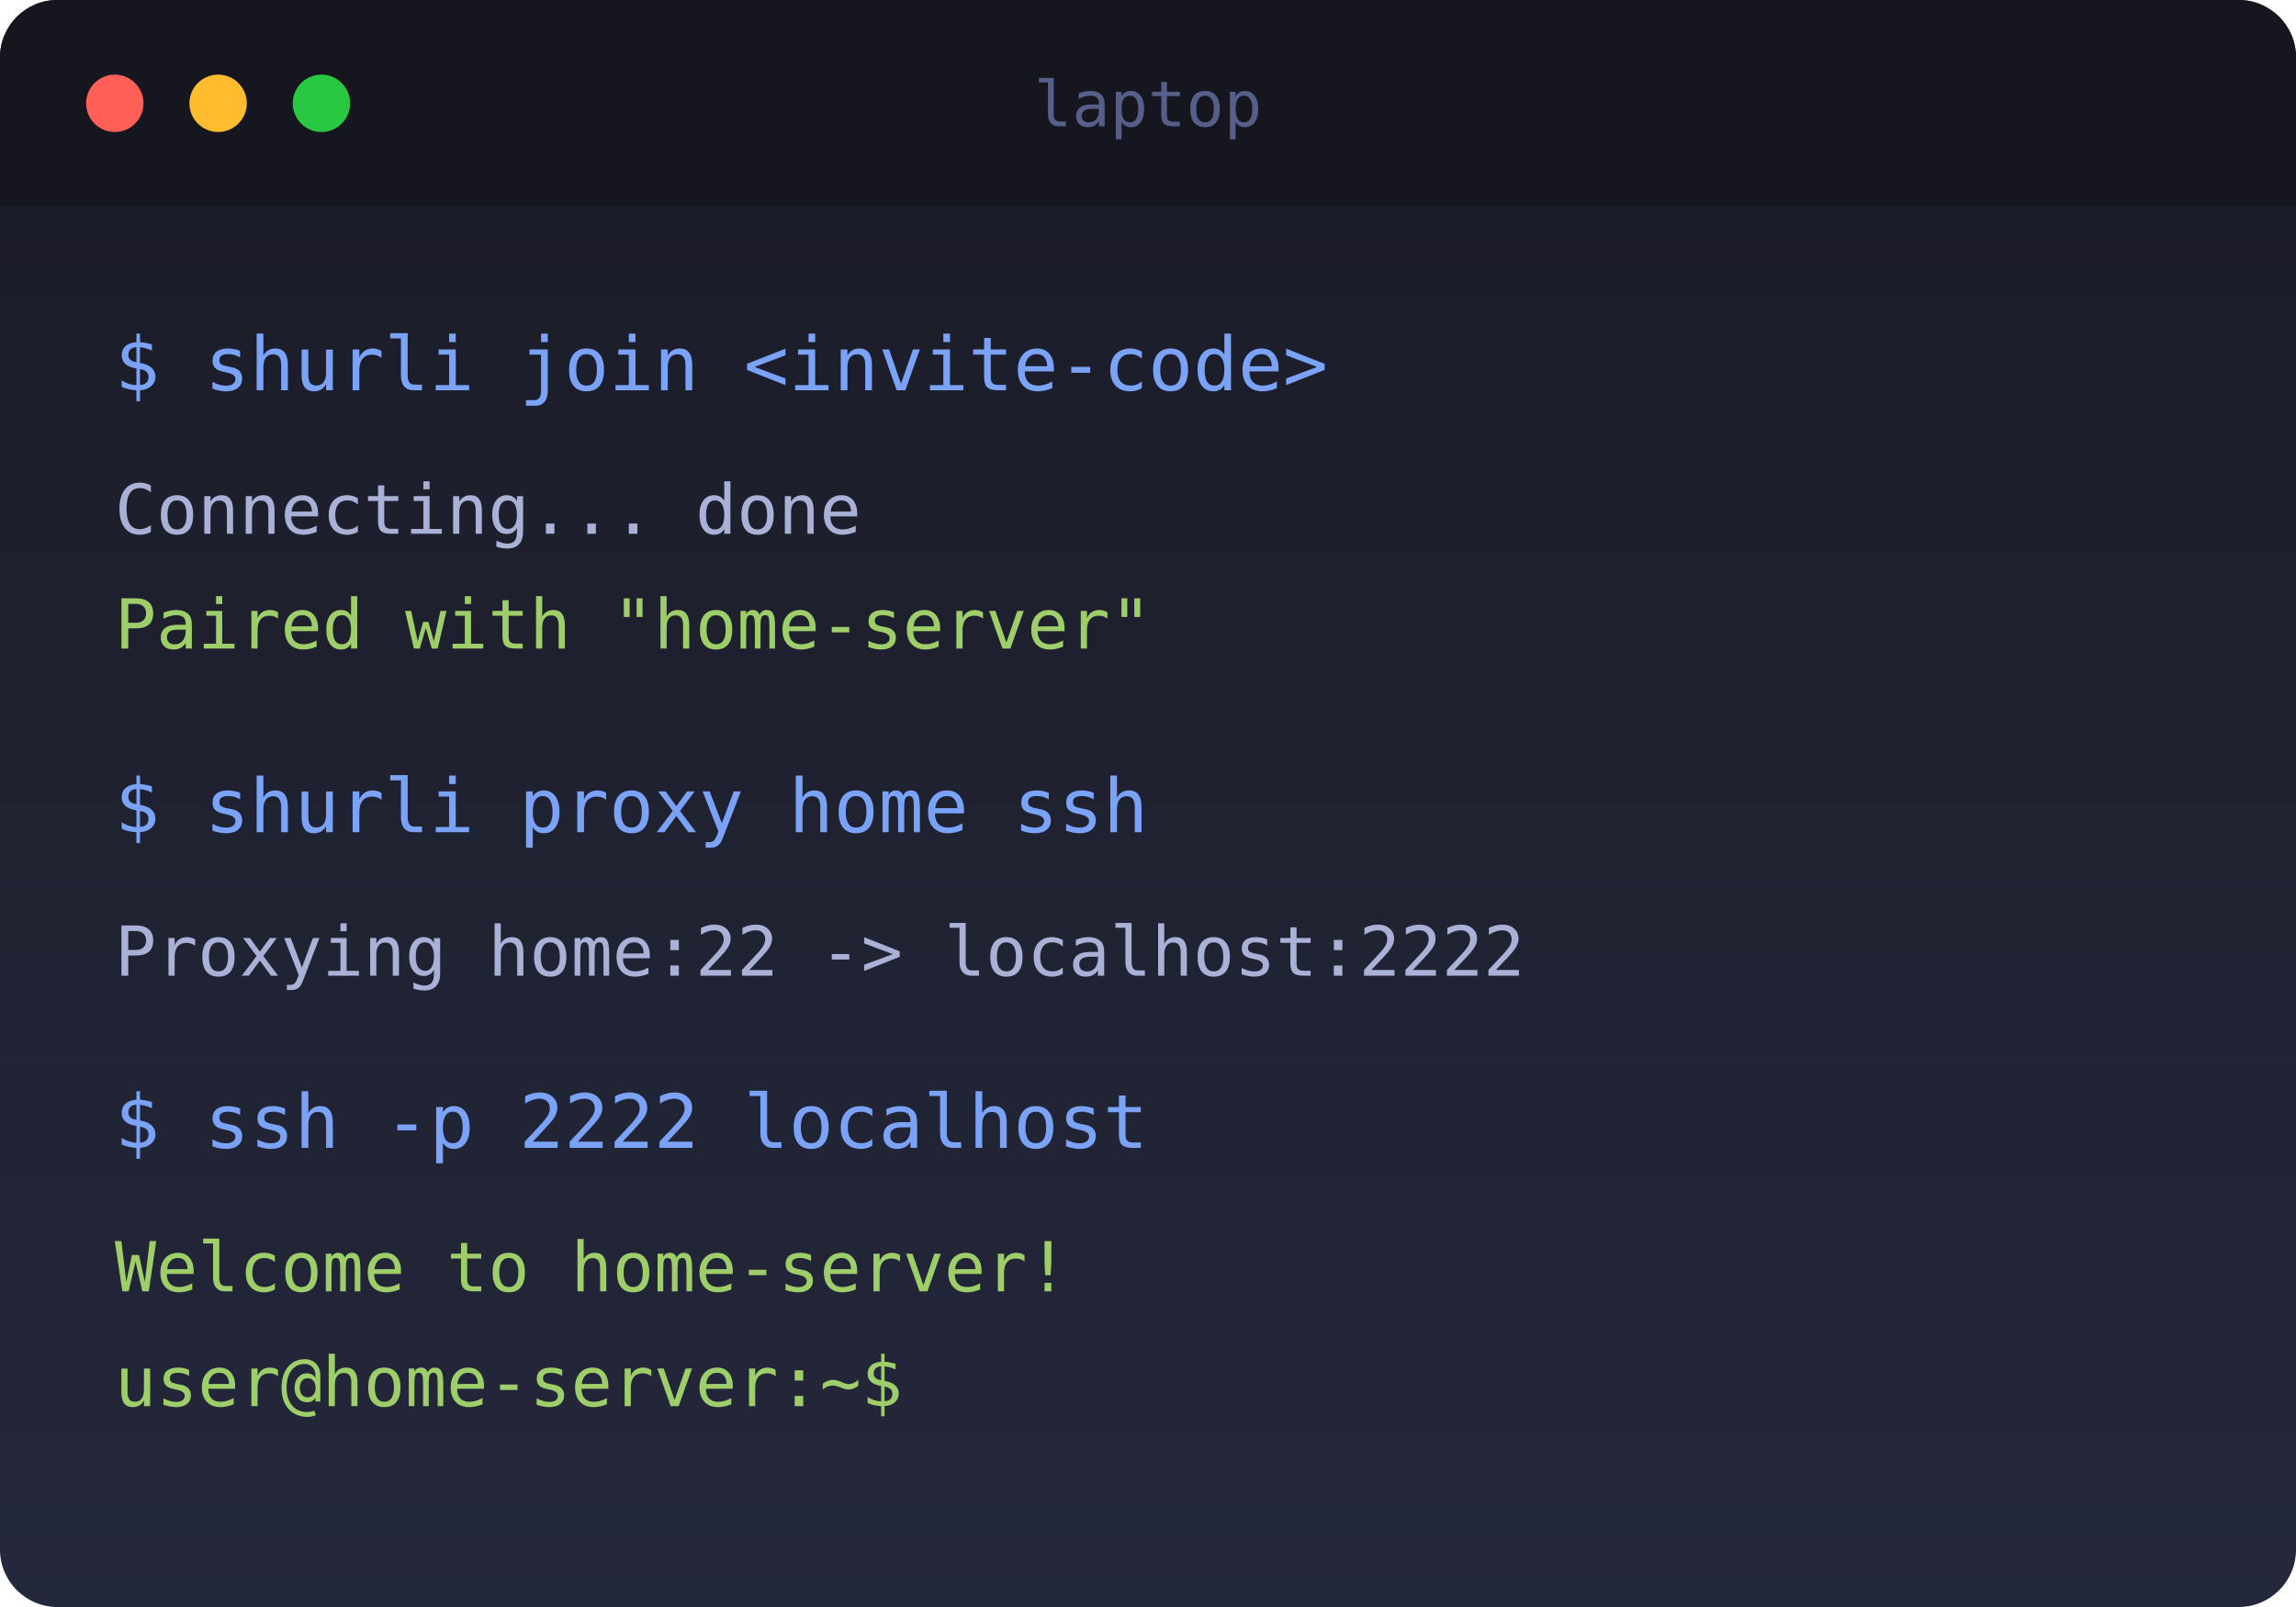
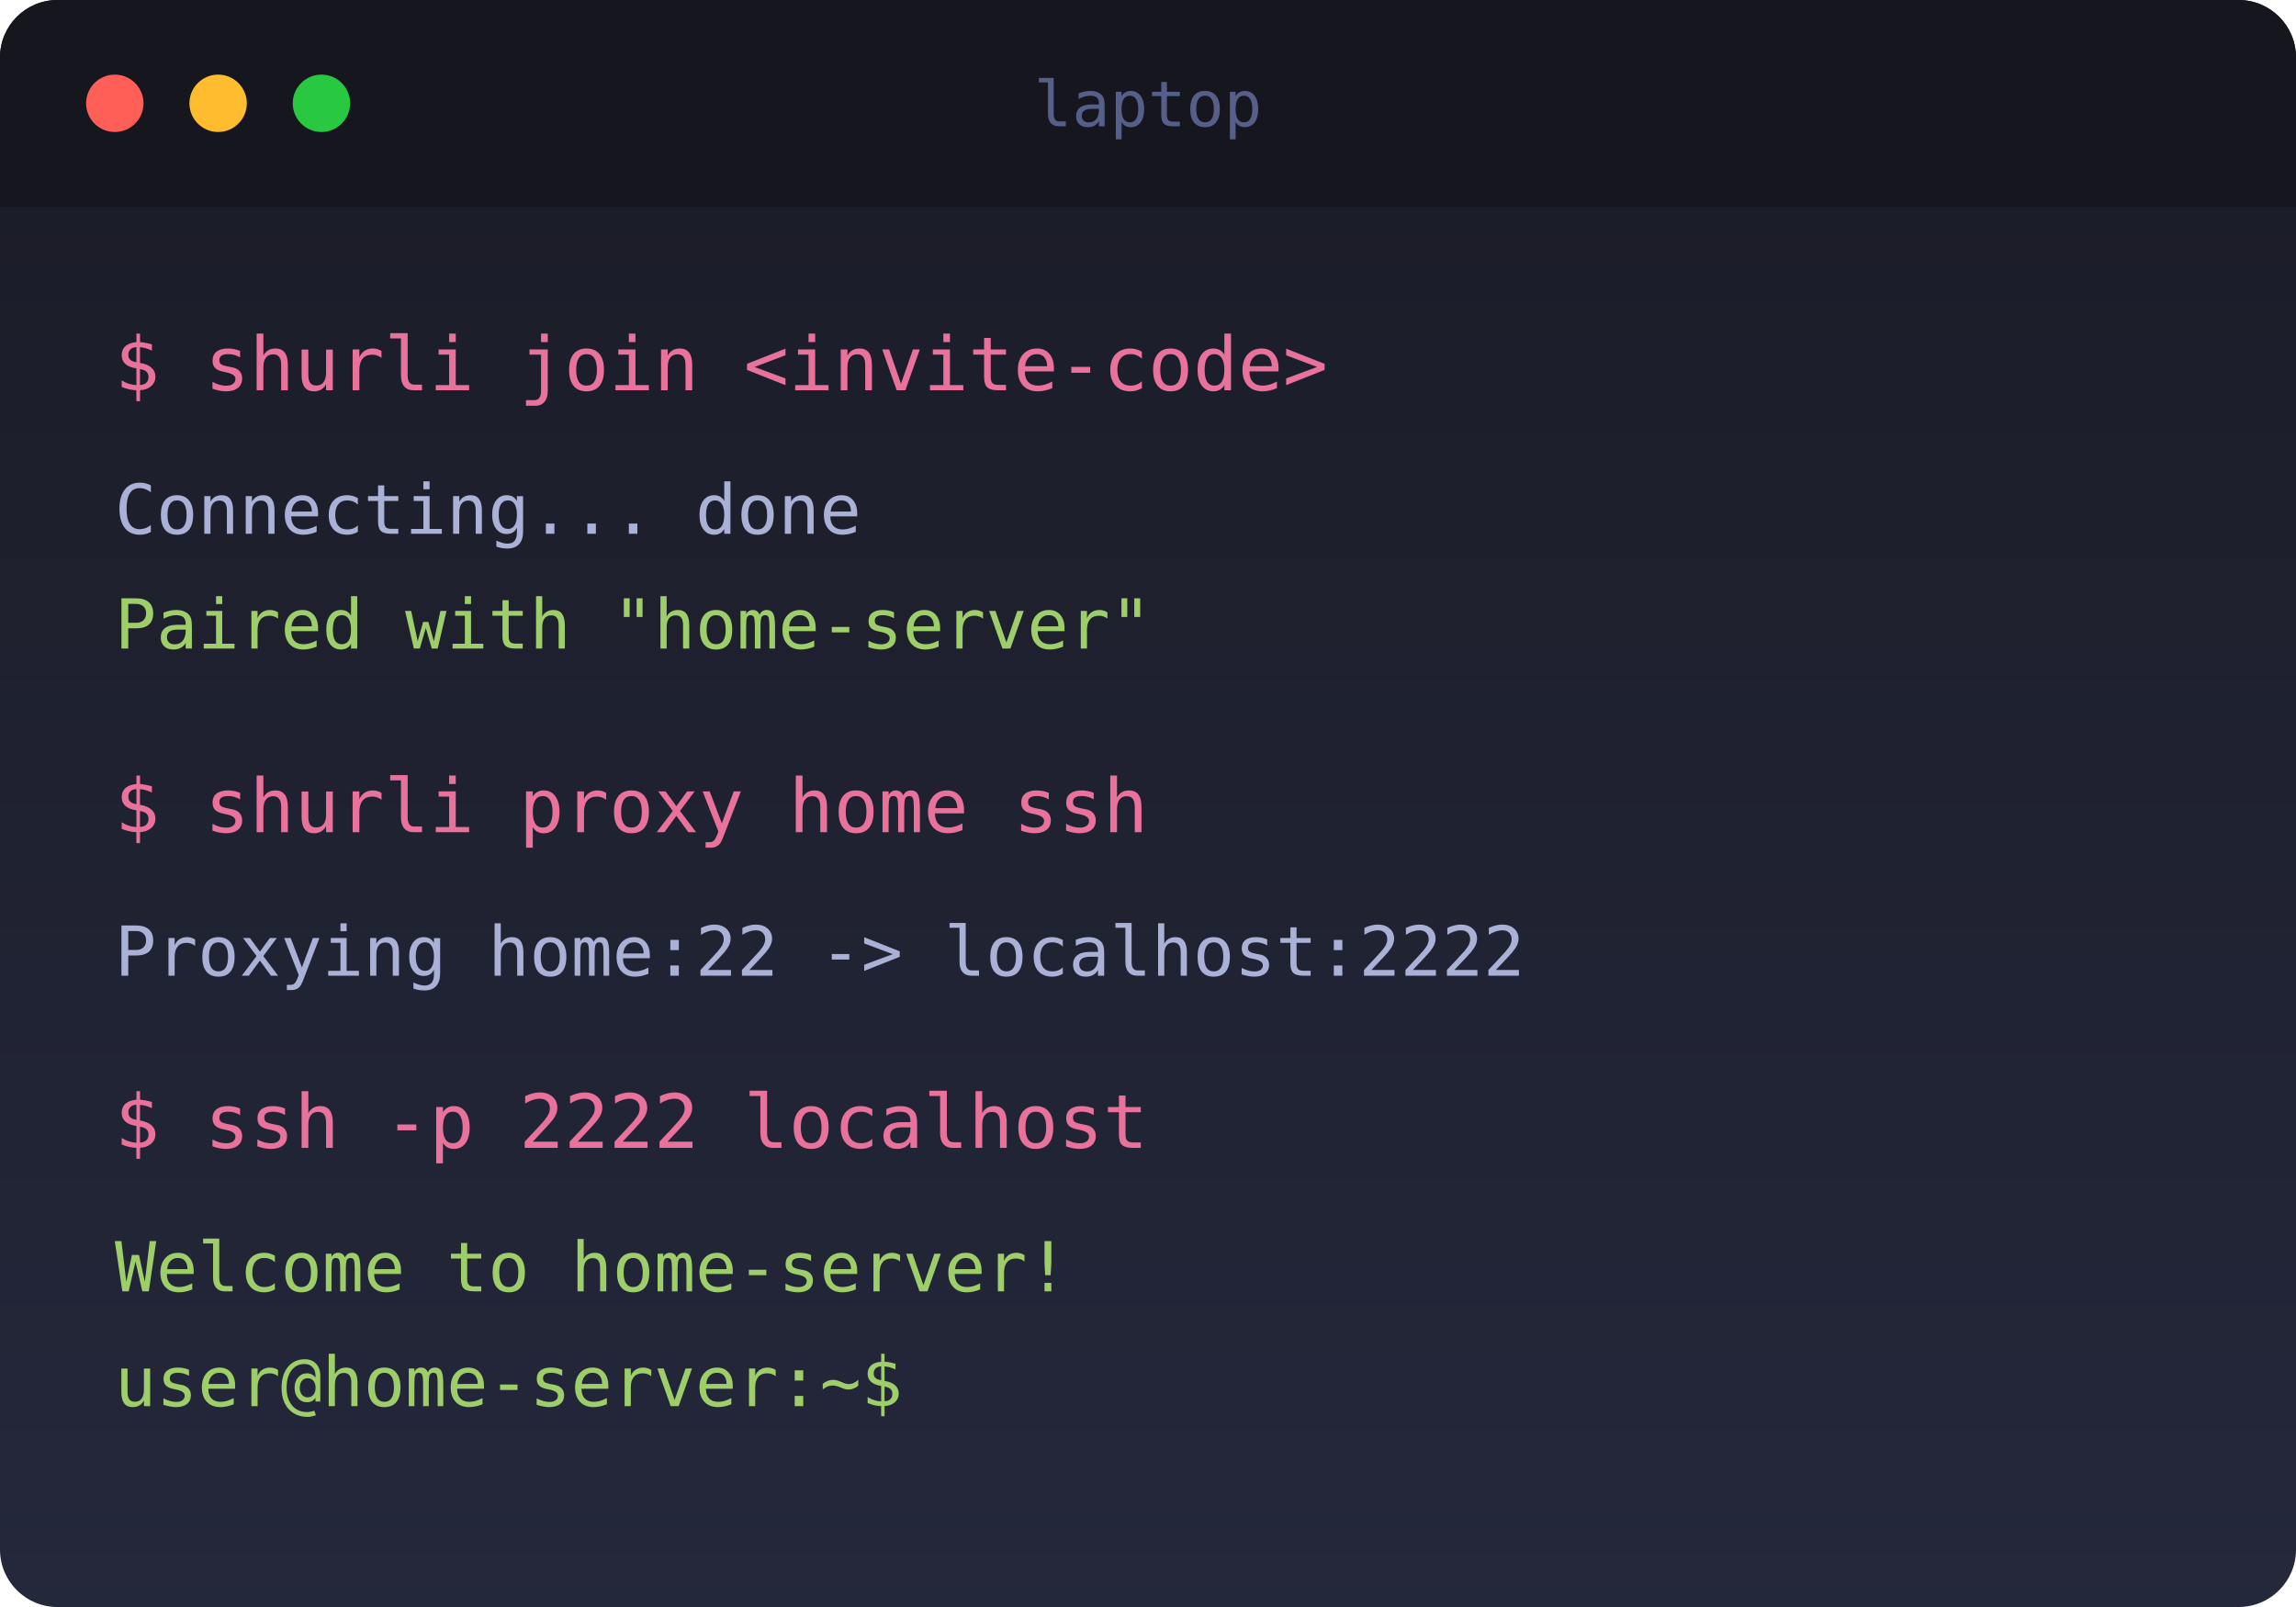
<svg xmlns="http://www.w3.org/2000/svg" viewBox="0 0 400 280" width="400" height="280">
  <defs>
    <linearGradient id="bg3" x1="0%" y1="0%" x2="0%" y2="100%">
      <stop offset="0%" style="stop-color:#1a1b26;stop-opacity:1" />
      <stop offset="100%" style="stop-color:#24283b;stop-opacity:1" />
    </linearGradient>
  </defs>
  <rect width="400" height="280" rx="10" fill="url(#bg3)" />
  <rect width="400" height="36" rx="10" fill="#16161e" />
  <rect x="0" y="24" width="400" height="12" fill="#16161e" />
  <circle cx="20" cy="18" r="5" fill="#ff5f57" />
  <circle cx="38" cy="18" r="5" fill="#febc2e" />
  <circle cx="56" cy="18" r="5" fill="#28c840" />
  <text x="200" y="22" font-family="SF Mono, monospace" font-size="11" fill="#565f89" text-anchor="middle">laptop</text>
-   <text x="20" y="68" font-family="SF Mono, monospace" font-size="13" fill="#7aa2f7">$ shurli join &lt;invite-code&gt;</text>
+   <text x="20" y="68" font-family="SF Mono, monospace" font-size="13" fill="#e8729a">$ shurli join &lt;invite-code&gt;</text>
  <text x="20" y="93" font-family="SF Mono, monospace" font-size="12" fill="#a9b1d6">Connecting... done</text>
  <text x="20" y="113" font-family="SF Mono, monospace" font-size="12" fill="#9ece6a">Paired with "home-server"</text>
-   <text x="20" y="145" font-family="SF Mono, monospace" font-size="13" fill="#7aa2f7">$ shurli proxy home ssh</text>
+   <text x="20" y="145" font-family="SF Mono, monospace" font-size="13" fill="#e8729a">$ shurli proxy home ssh</text>
  <text x="20" y="170" font-family="SF Mono, monospace" font-size="12" fill="#a9b1d6">Proxying home:22 -&gt; localhost:2222</text>
-   <text x="20" y="200" font-family="SF Mono, monospace" font-size="13" fill="#7aa2f7">$ ssh -p 2222 localhost</text>
+   <text x="20" y="200" font-family="SF Mono, monospace" font-size="13" fill="#e8729a">$ ssh -p 2222 localhost</text>
  <text x="20" y="225" font-family="SF Mono, monospace" font-size="12" fill="#9ece6a">Welcome to home-server!</text>
  <text x="20" y="245" font-family="SF Mono, monospace" font-size="12" fill="#9ece6a">user@home-server:~$</text>
</svg>
